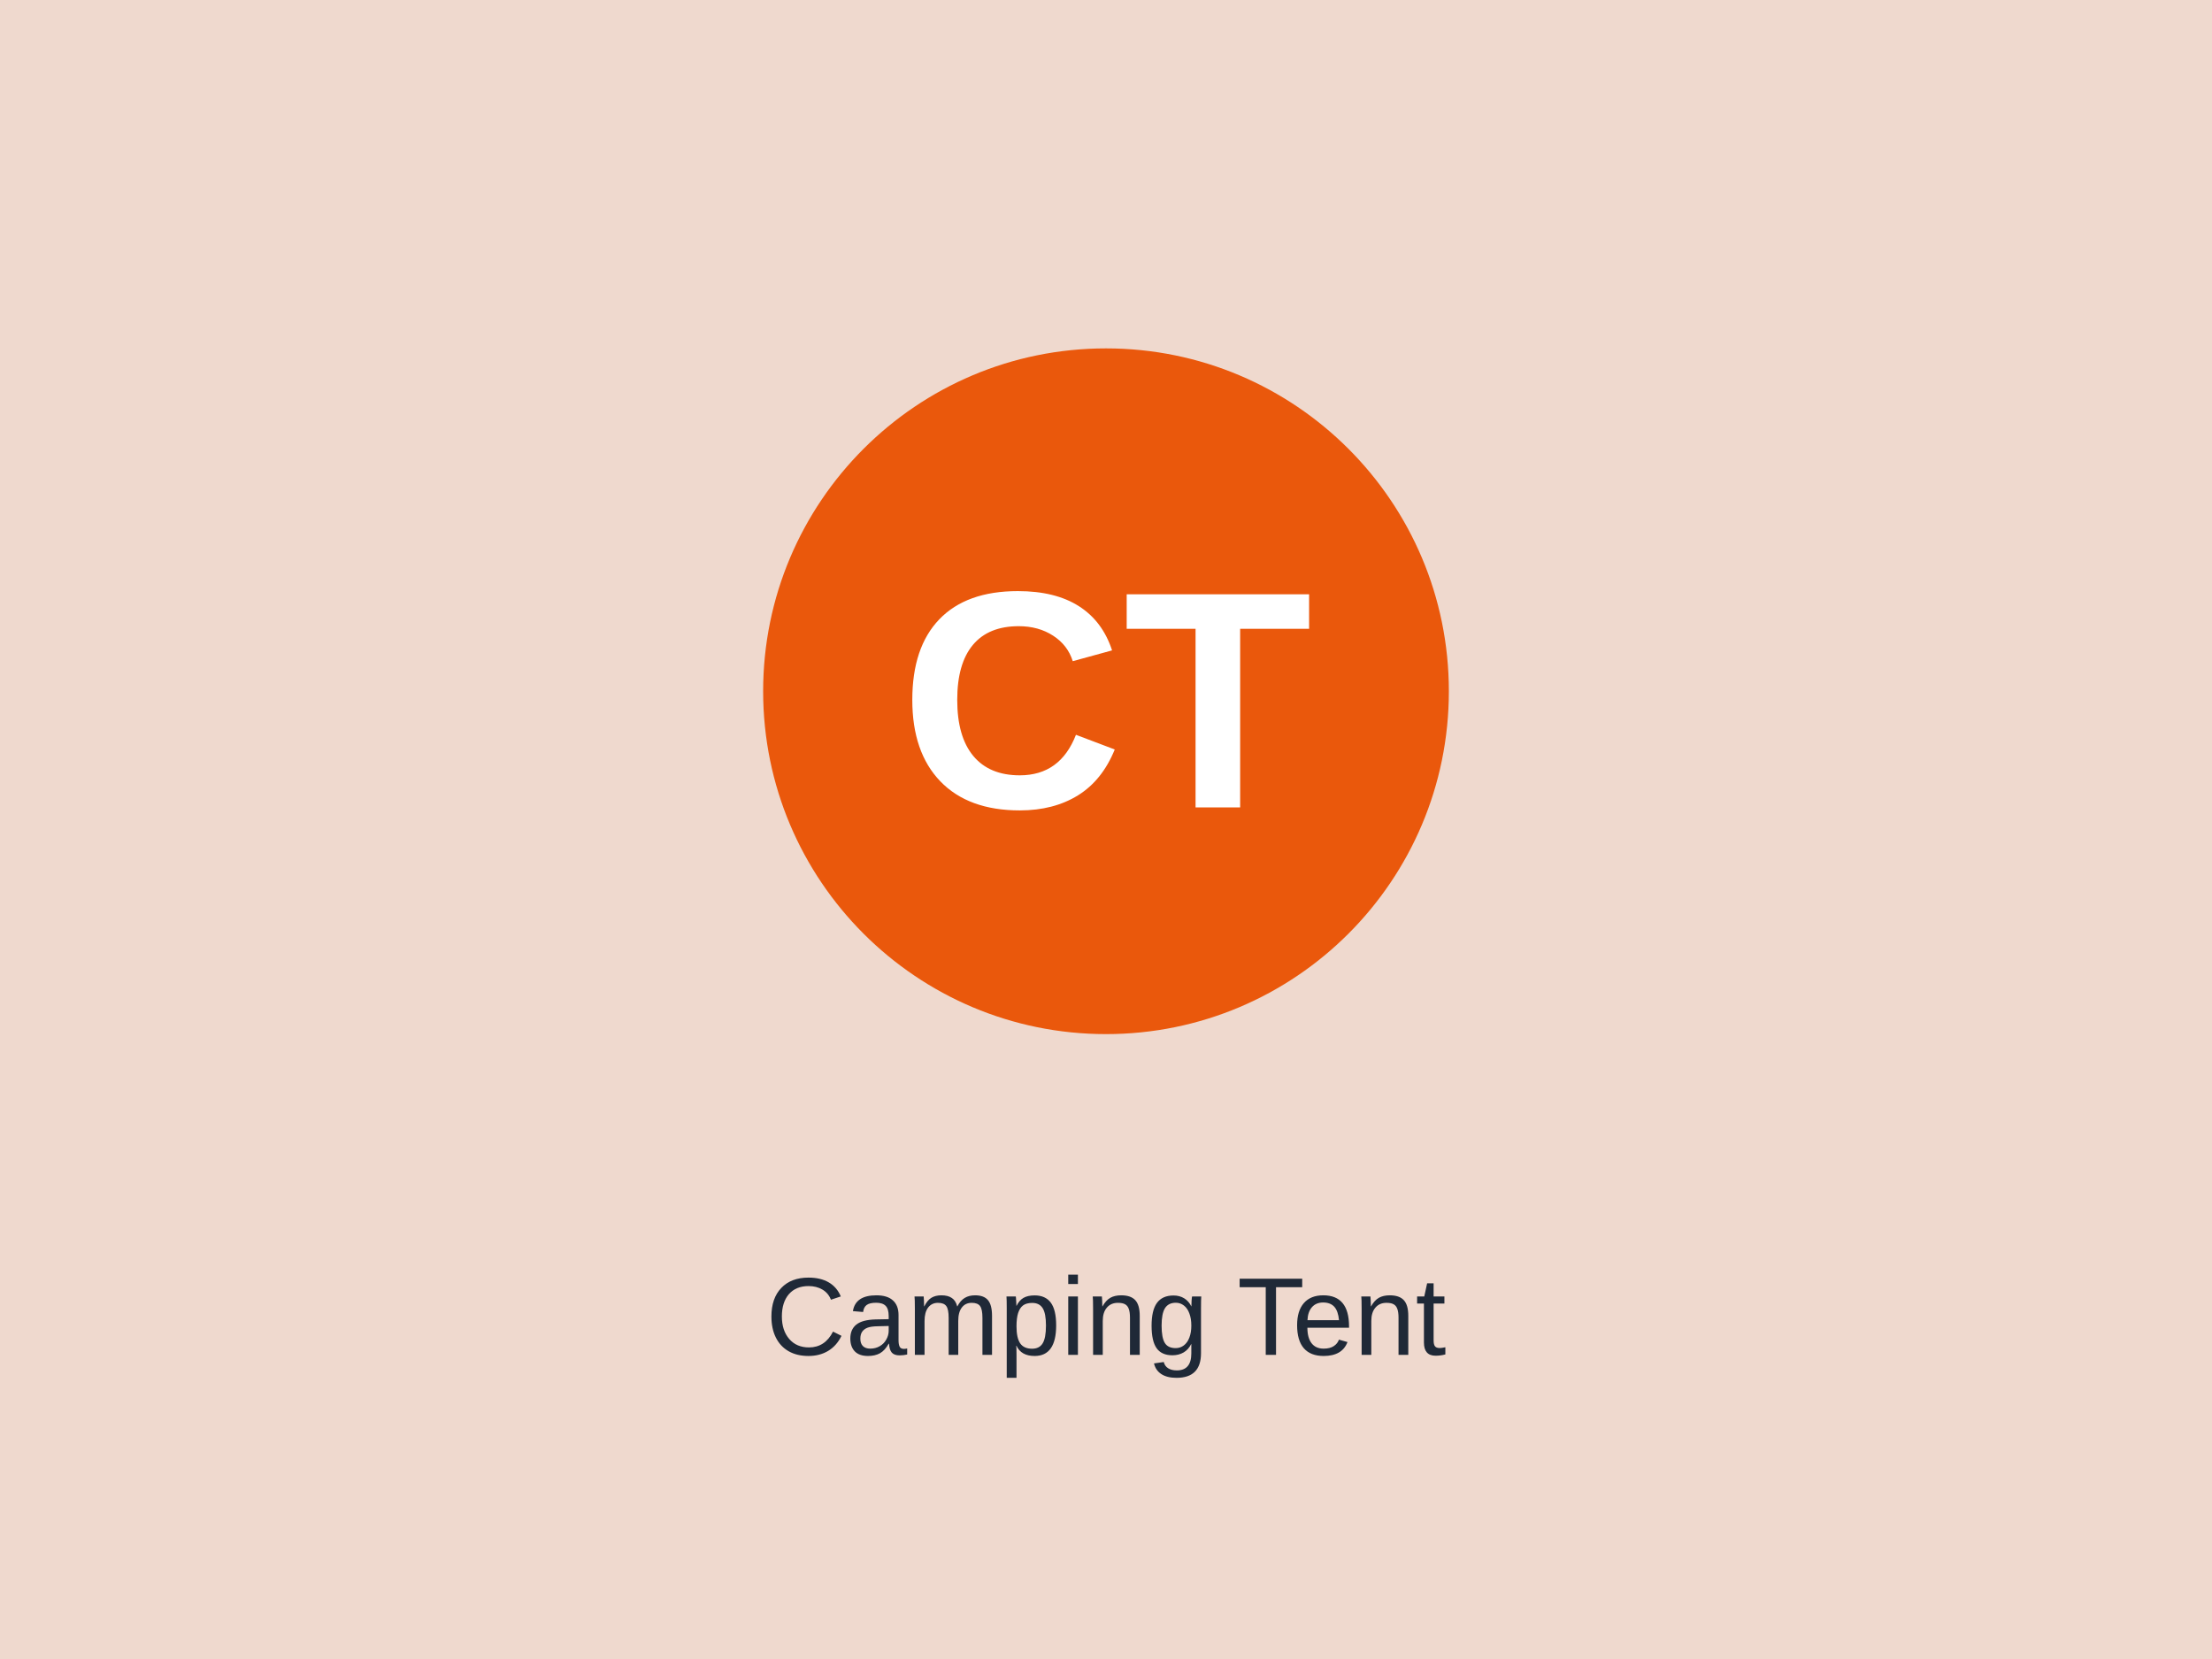
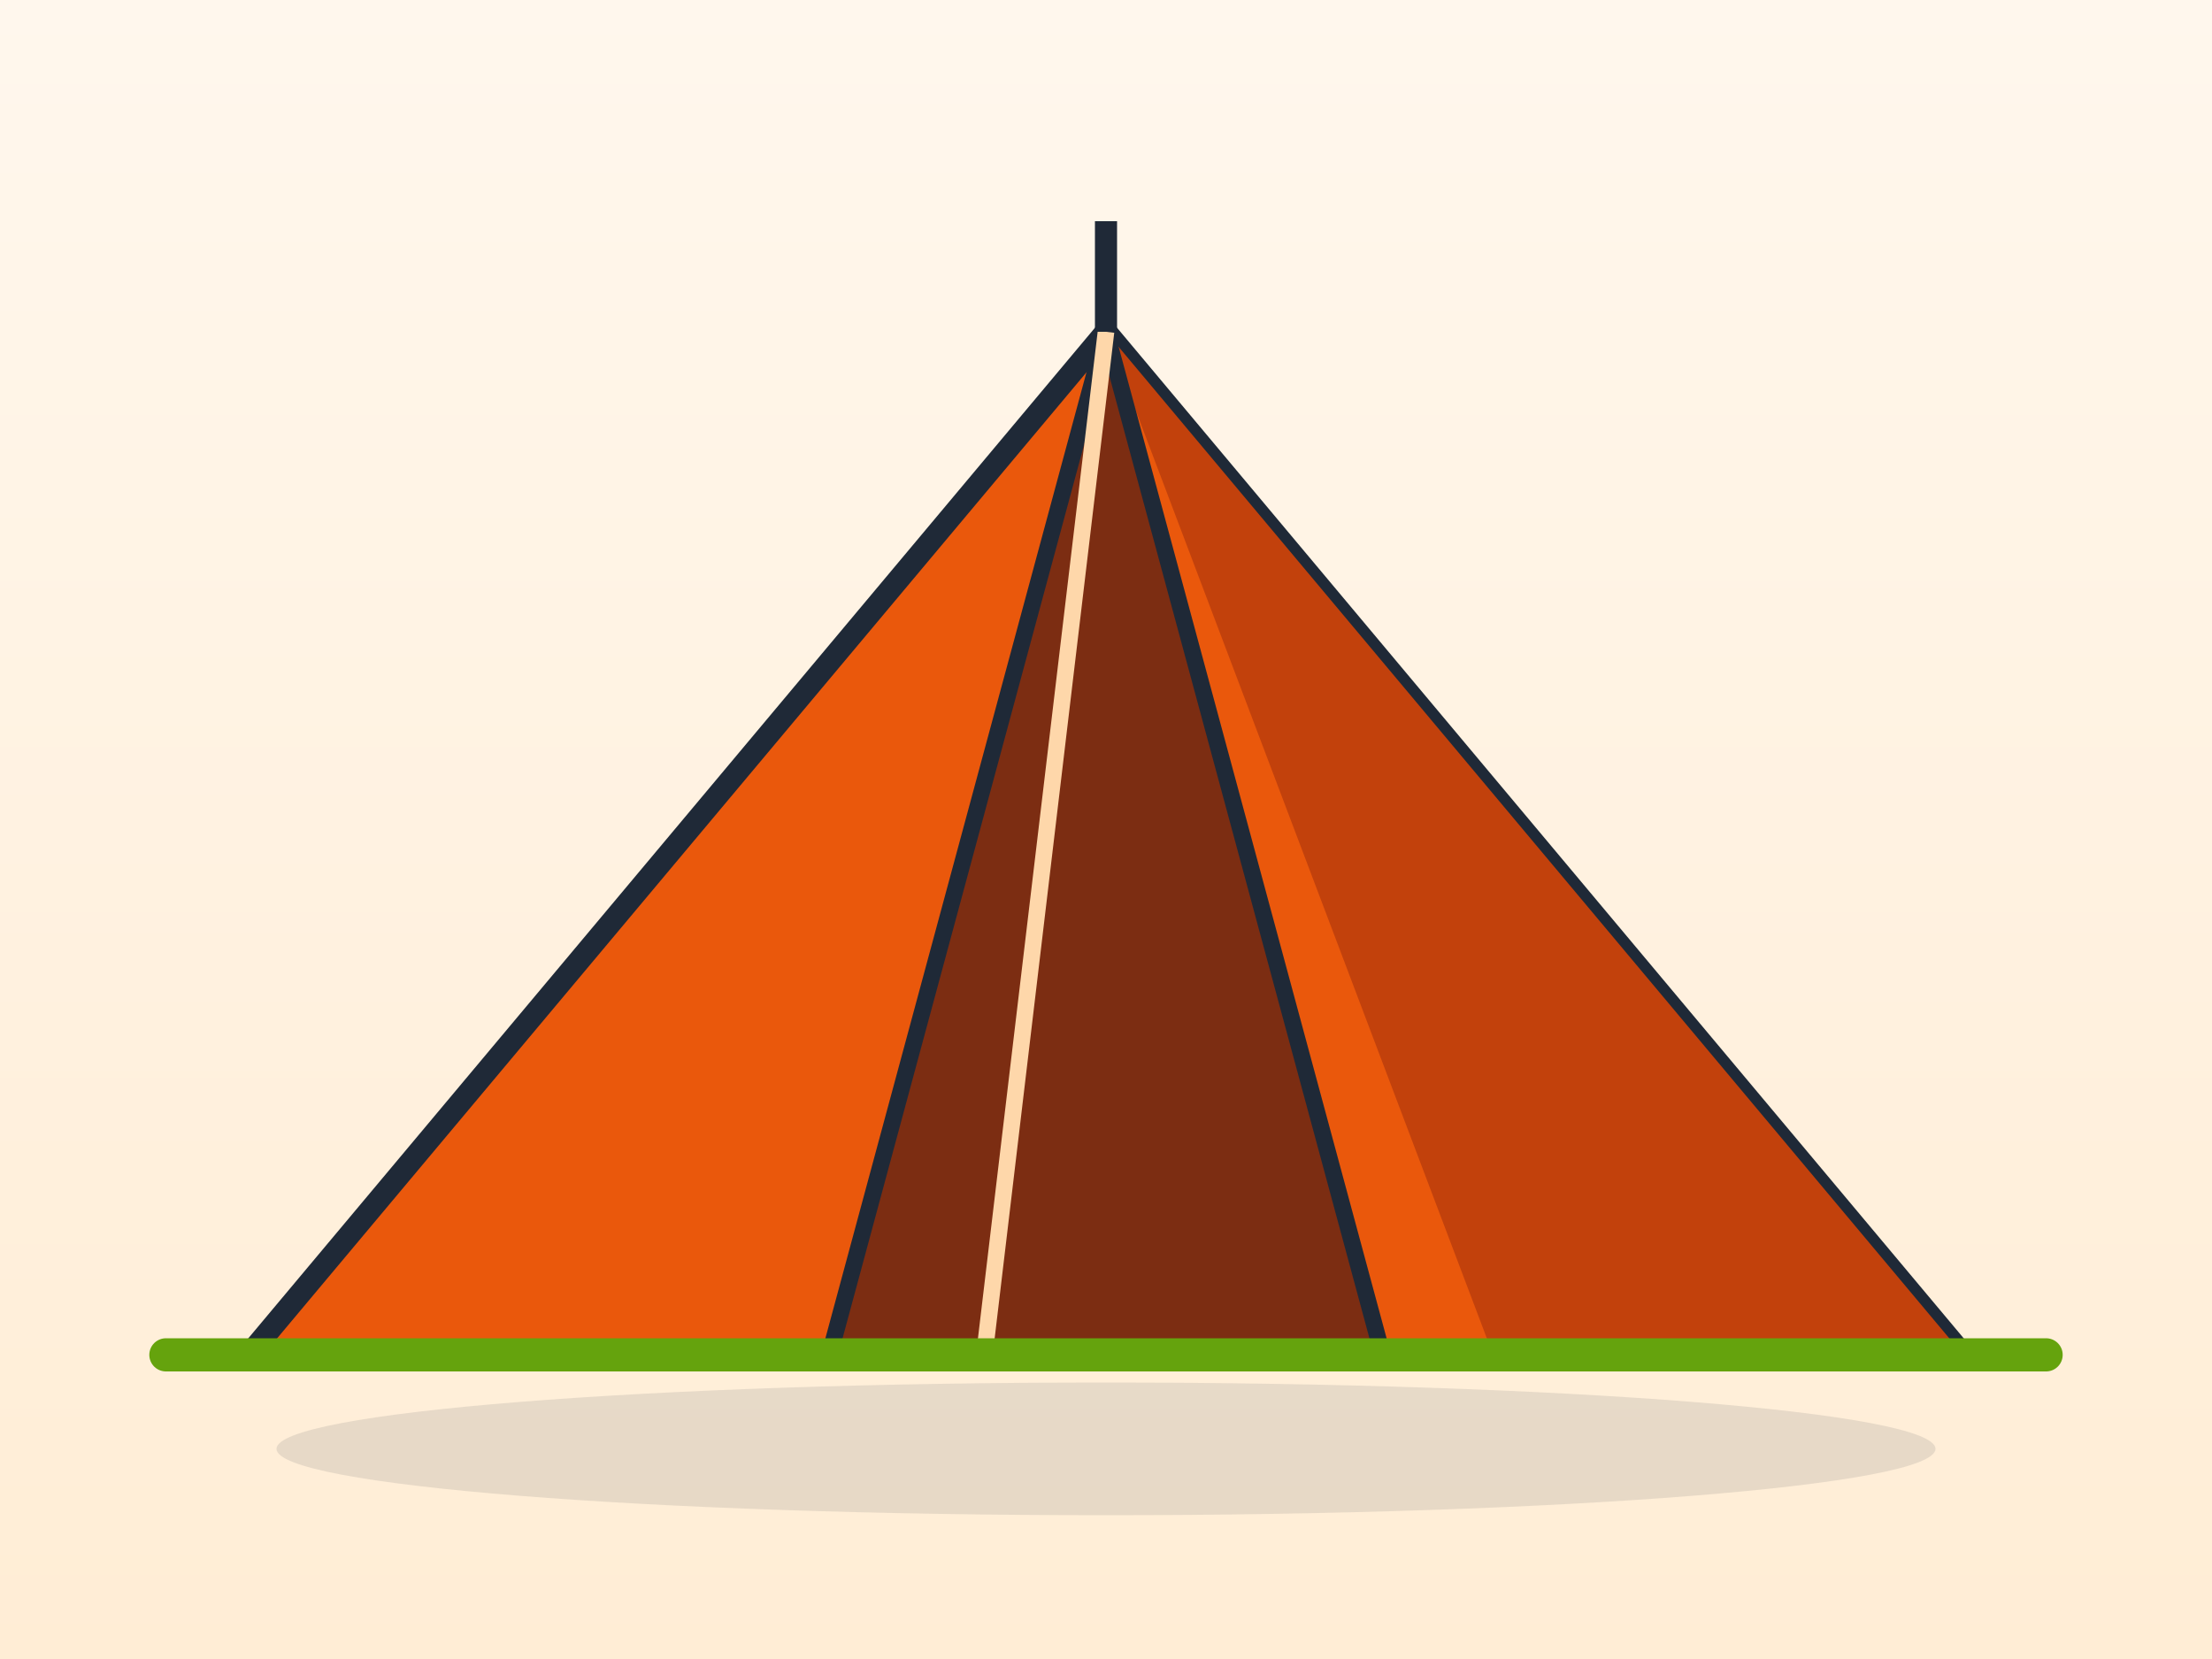
<svg xmlns="http://www.w3.org/2000/svg" width="400" height="300" viewBox="0 0 400 300" role="img" aria-label="Camping Tent">
-   <rect width="400" height="300" fill="#ea580c" opacity="0.15" />
-   <circle cx="200" cy="125" r="62" fill="#ea580c" />
-   <text x="200" y="146" font-family="Arial, Helvetica, sans-serif" font-size="56" font-weight="700" fill="#ffffff" text-anchor="middle">CT</text>
-   <text x="200" y="245" font-family="Arial, Helvetica, sans-serif" font-size="20" fill="#1f2937" text-anchor="middle">Camping Tent</text>
+   <defs>
+     <linearGradient id="bg" x1="0" y1="0" x2="0" y2="1">
+       <stop offset="0" stop-color="#fff7ed" />
+       <stop offset="1" stop-color="#ffedd5" />
+     </linearGradient>
+   </defs>
+   <rect width="400" height="300" fill="url(#bg)" />
+   <ellipse cx="200" cy="262" rx="150" ry="12" fill="#0f172a" opacity="0.10" />
+   <path d="M45 245 L200 60 L355 245 Z" fill="#ea580c" stroke="#1f2937" stroke-width="4" stroke-linejoin="round" />
+   <path d="M200 60 L270 245 L355 245 Z" fill="#c2410c" />
+   <path d="M200 60 L150 245 L250 245 Z" fill="#7c2d12" stroke="#1f2937" stroke-width="3" stroke-linejoin="round" />
+   <path d="M200 60 L178 245" stroke="#fed7aa" stroke-width="3" />
+   <path d="M200 60 L200 40" stroke="#1f2937" stroke-width="4" />
+   <path d="M30 245 H370" stroke="#65a30d" stroke-width="6" stroke-linecap="round" />
</svg>
